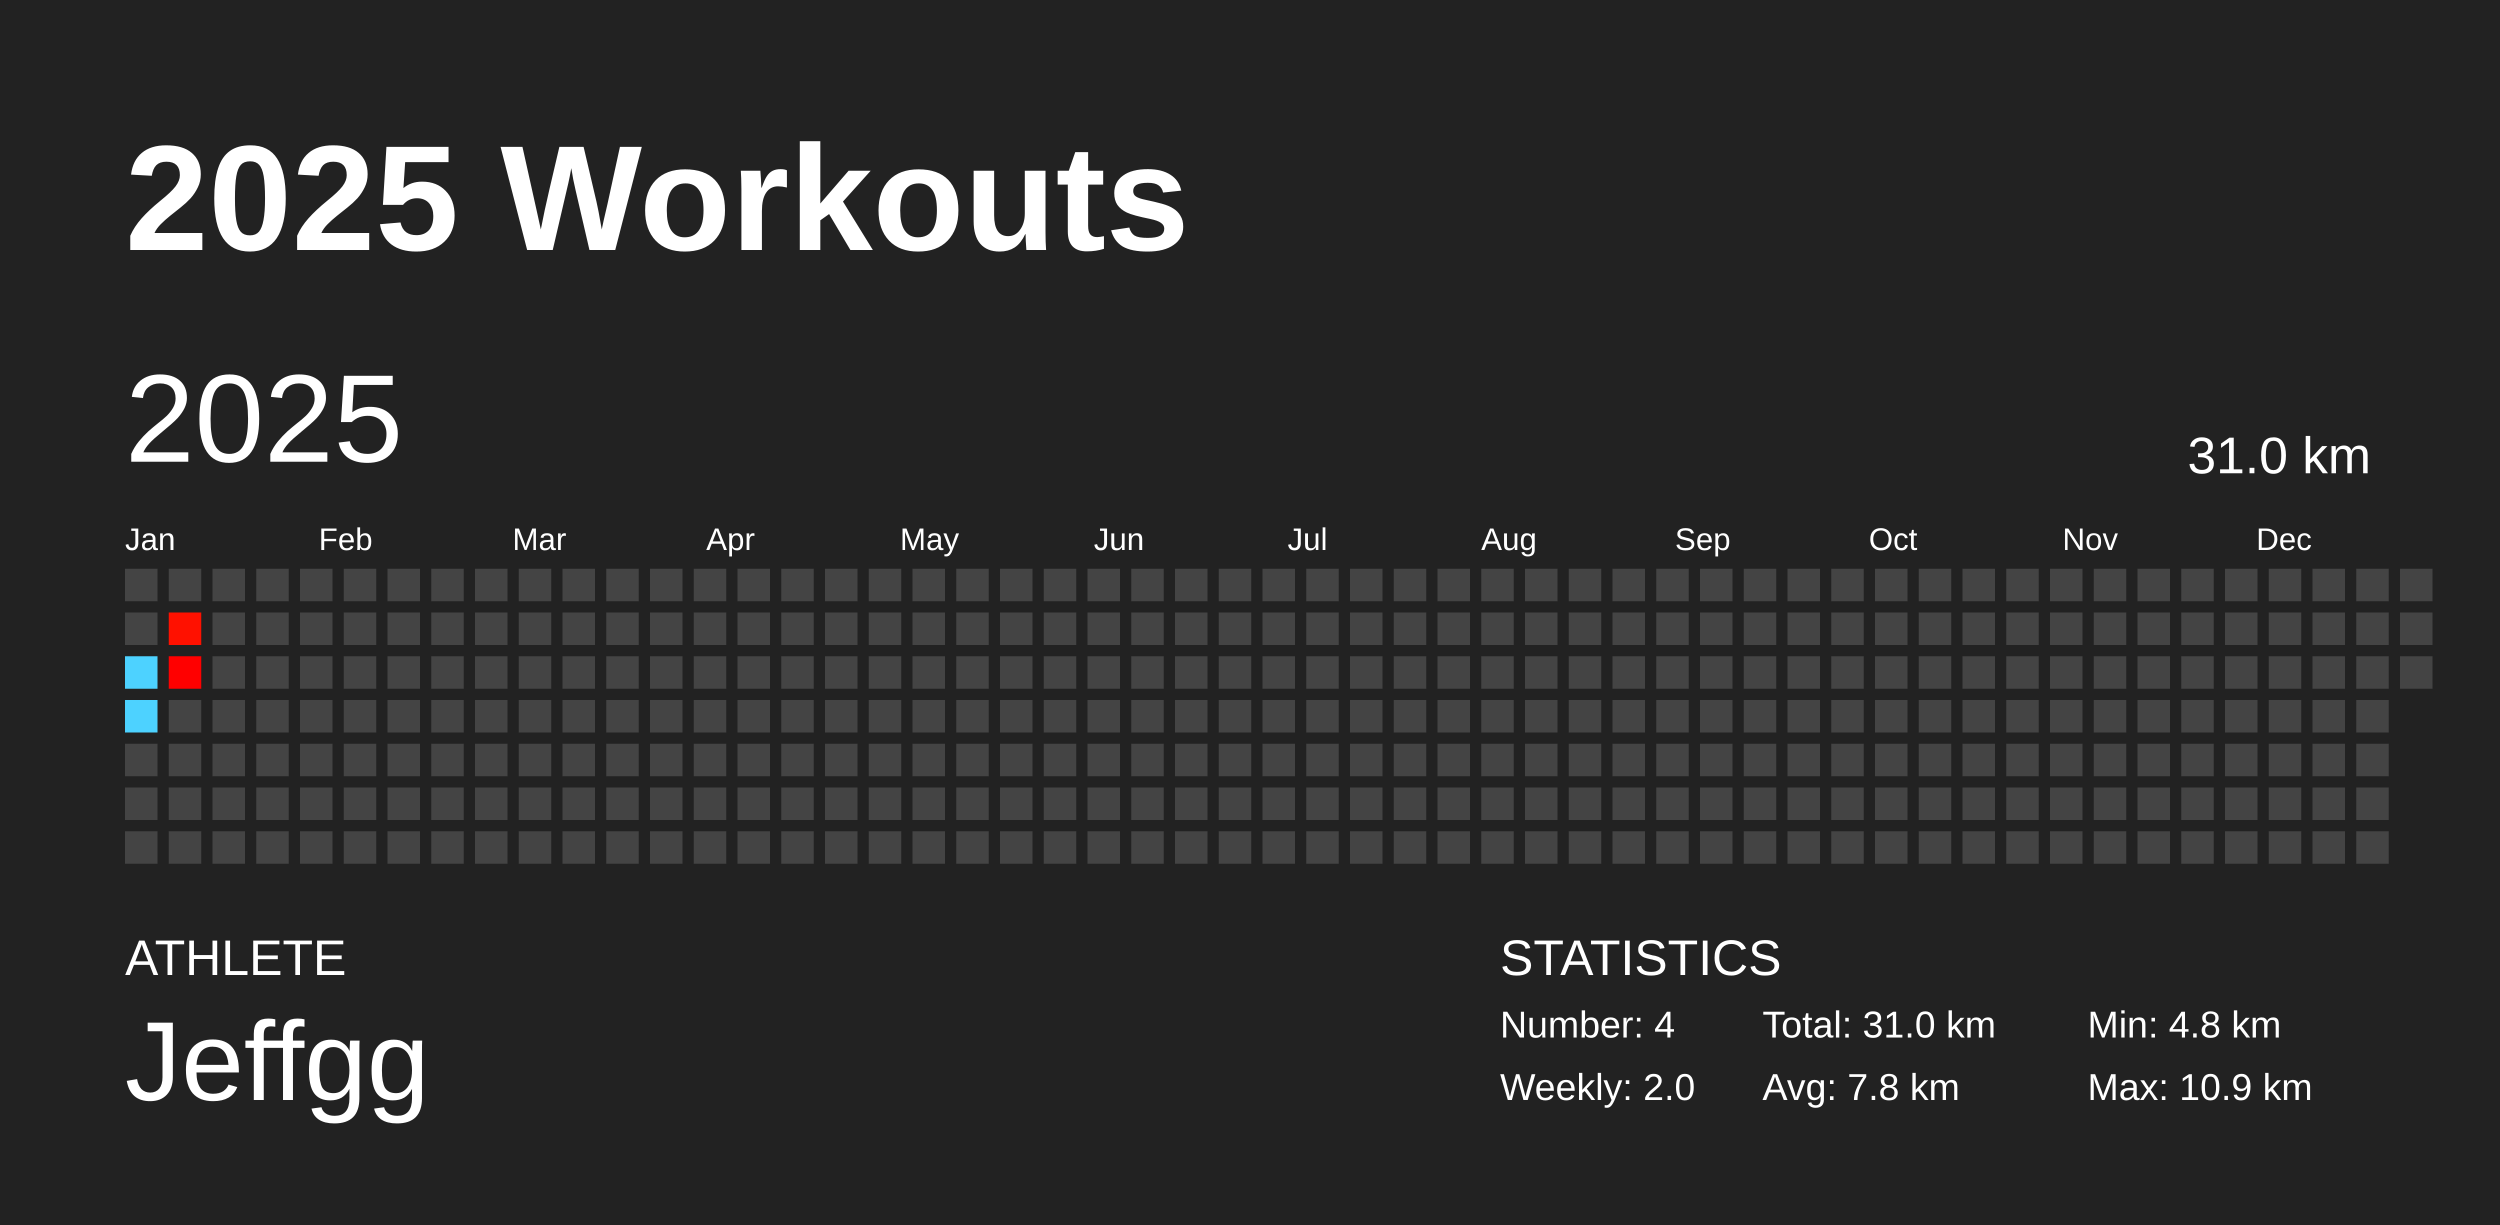
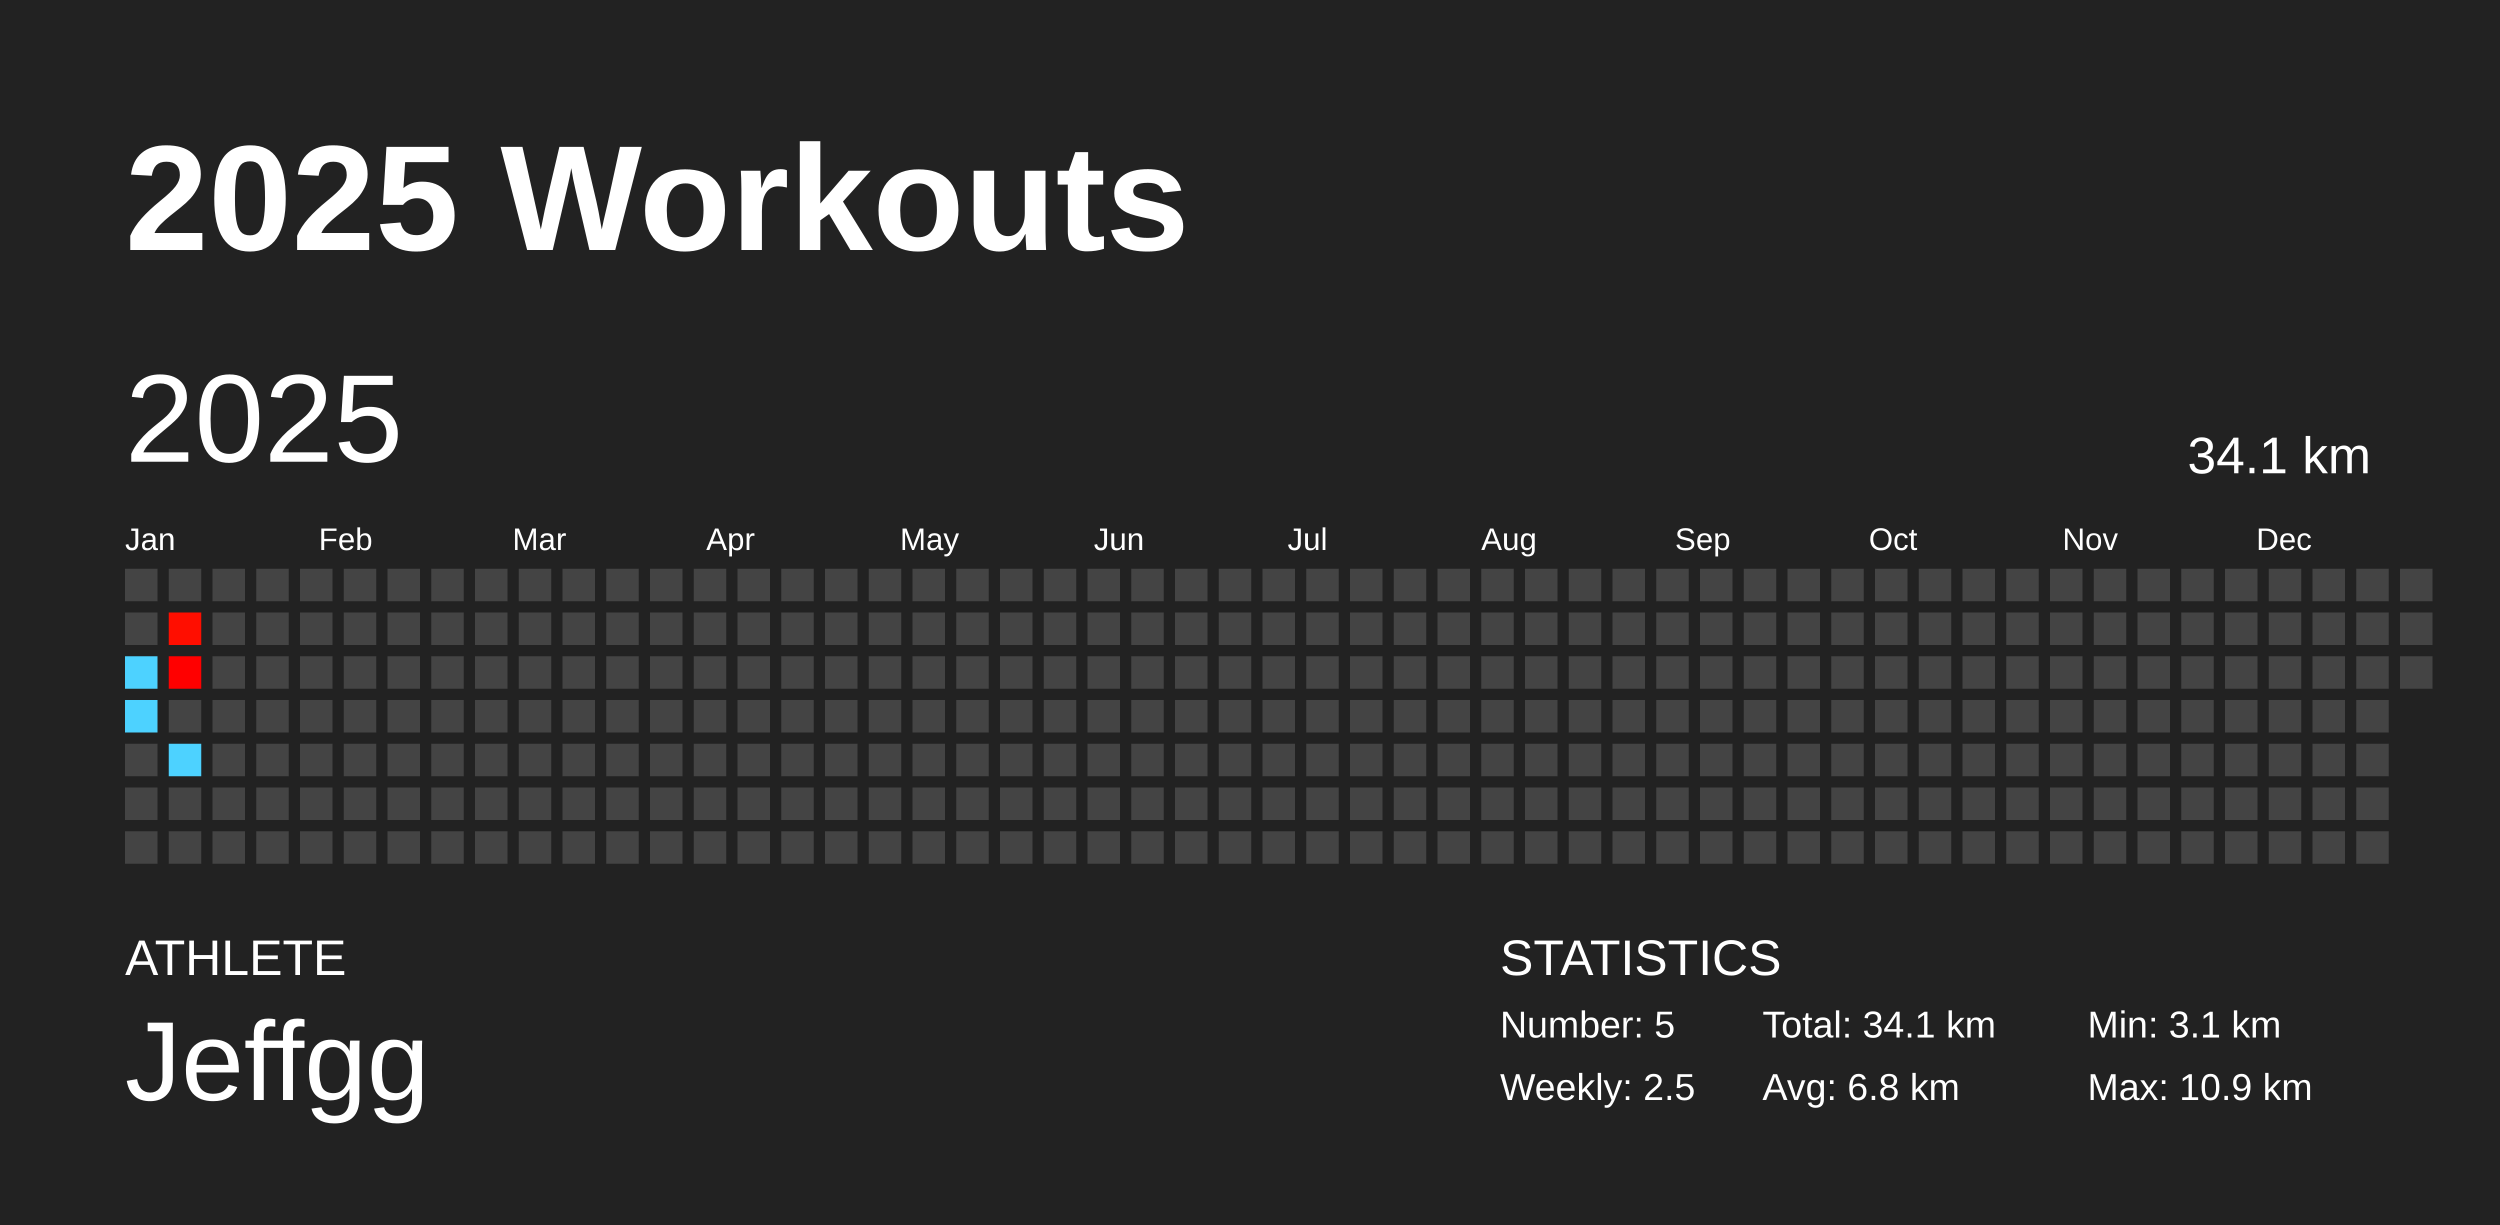
<svg xmlns="http://www.w3.org/2000/svg" baseProfile="full" height="98mm" version="1.1" viewBox="0,0,200,98" width="200mm">
  <defs />
  <rect fill="#222222" height="98" width="200" x="0" y="0" />
  <text fill="#FFFFFF" style="font-size:12px; font-family:Arial; font-weight:bold;" x="10" y="20">2025 Workouts</text>
  <text fill="#FFFFFF" style="font-size:4px; font-family:Arial" x="10" y="78">ATHLETE</text>
  <text fill="#FFFFFF" style="font-size:9px; font-family:Arial" x="10" y="88">Jeffgg</text>
  <text fill="#FFFFFF" style="font-size:4px; font-family:Arial" x="120" y="78">STATISTICS</text>
-   <text fill="#FFFFFF" style="font-size:3px; font-family:Arial" x="120" y="83">Number: 4</text>
-   <text fill="#FFFFFF" style="font-size:3px; font-family:Arial" x="120" y="88">Weekly: 2.0</text>
-   <text fill="#FFFFFF" style="font-size:3px; font-family:Arial" x="141" y="83">Total: 31.0 km</text>
-   <text fill="#FFFFFF" style="font-size:3px; font-family:Arial" x="141" y="88">Avg: 7.8 km</text>
-   <text fill="#FFFFFF" style="font-size:3px; font-family:Arial" x="167" y="83">Min: 4.8 km</text>
+   <text fill="#FFFFFF" style="font-size:3px; font-family:Arial" x="120" y="83">Number: 5</text>
+   <text fill="#FFFFFF" style="font-size:3px; font-family:Arial" x="120" y="88">Weekly: 2.5</text>
+   <text fill="#FFFFFF" style="font-size:3px; font-family:Arial" x="141" y="83">Total: 34.1 km</text>
+   <text fill="#FFFFFF" style="font-size:3px; font-family:Arial" x="141" y="88">Avg: 6.8 km</text>
+   <text fill="#FFFFFF" style="font-size:3px; font-family:Arial" x="167" y="83">Min: 3.1 km</text>
  <text fill="#FFFFFF" style="font-size:3px; font-family:Arial" x="167" y="88">Max: 10.9 km</text>
  <text dominant-baseline="hanging" fill="#FFFFFF" style="font-size:10.0px; font-family:Arial;" x="10" y="30">2025</text>
-   <text dominant-baseline="hanging" fill="#FFFFFF" style="font-size:4.125px; font-family:Arial;" x="175" y="35">31.0 km</text>
+   <text dominant-baseline="hanging" fill="#FFFFFF" style="font-size:4.125px; font-family:Arial;" x="175" y="35">34.1 km</text>
  <text fill="#FFFFFF" style="font-size:2.5px; font-family:Arial" x="10.0" y="44">Jan</text>
  <text fill="#FFFFFF" style="font-size:2.5px; font-family:Arial" x="25.5" y="44">Feb</text>
  <text fill="#FFFFFF" style="font-size:2.5px; font-family:Arial" x="41.0" y="44">Mar</text>
  <text fill="#FFFFFF" style="font-size:2.5px; font-family:Arial" x="56.5" y="44">Apr</text>
  <text fill="#FFFFFF" style="font-size:2.5px; font-family:Arial" x="72.0" y="44">May</text>
  <text fill="#FFFFFF" style="font-size:2.5px; font-family:Arial" x="87.5" y="44">Jun</text>
  <text fill="#FFFFFF" style="font-size:2.5px; font-family:Arial" x="103.0" y="44">Jul</text>
  <text fill="#FFFFFF" style="font-size:2.5px; font-family:Arial" x="118.5" y="44">Aug</text>
  <text fill="#FFFFFF" style="font-size:2.5px; font-family:Arial" x="134.0" y="44">Sep</text>
  <text fill="#FFFFFF" style="font-size:2.5px; font-family:Arial" x="149.5" y="44">Oct</text>
  <text fill="#FFFFFF" style="font-size:2.5px; font-family:Arial" x="165.0" y="44">Nov</text>
  <text fill="#FFFFFF" style="font-size:2.5px; font-family:Arial" x="180.5" y="44">Dec</text>
  <rect fill="#444444" height="2.6" width="2.6" x="10.0" y="45.5" />
  <rect fill="#444444" height="2.6" width="2.6" x="10.0" y="49.0" />
  <rect fill="#4dd2ff" height="2.6" width="2.6" x="10.0" y="52.5" />
  <rect fill="#4dd2ff" height="2.6" width="2.6" x="10.0" y="56.0" />
  <rect fill="#444444" height="2.6" width="2.6" x="10.0" y="59.5" />
  <rect fill="#444444" height="2.6" width="2.6" x="10.0" y="63.0" />
  <rect fill="#444444" height="2.6" width="2.6" x="10.0" y="66.5" />
  <rect fill="#444444" height="2.6" width="2.6" x="13.5" y="45.5" />
-   <rect fill="#ff1100" height="2.6" width="2.6" x="13.5" y="49.0" />
+   <rect fill="#ff0e00" height="2.6" width="2.6" x="13.5" y="49.0" />
  <rect fill="#ff0000" height="2.6" width="2.6" x="13.5" y="52.5" />
  <rect fill="#444444" height="2.6" width="2.6" x="13.5" y="56.0" />
-   <rect fill="#444444" height="2.6" width="2.6" x="13.5" y="59.5" />
+   <rect fill="#4dd2ff" height="2.6" width="2.6" x="13.5" y="59.5" />
  <rect fill="#444444" height="2.6" width="2.6" x="13.5" y="63.0" />
  <rect fill="#444444" height="2.6" width="2.6" x="13.5" y="66.5" />
  <rect fill="#444444" height="2.6" width="2.6" x="17.0" y="45.5" />
  <rect fill="#444444" height="2.6" width="2.6" x="17.0" y="49.0" />
  <rect fill="#444444" height="2.6" width="2.6" x="17.0" y="52.5" />
  <rect fill="#444444" height="2.6" width="2.6" x="17.0" y="56.0" />
  <rect fill="#444444" height="2.6" width="2.6" x="17.0" y="59.5" />
  <rect fill="#444444" height="2.6" width="2.6" x="17.0" y="63.0" />
  <rect fill="#444444" height="2.6" width="2.6" x="17.0" y="66.5" />
  <rect fill="#444444" height="2.6" width="2.6" x="20.5" y="45.5" />
  <rect fill="#444444" height="2.6" width="2.6" x="20.5" y="49.0" />
  <rect fill="#444444" height="2.6" width="2.6" x="20.5" y="52.5" />
  <rect fill="#444444" height="2.6" width="2.6" x="20.5" y="56.0" />
  <rect fill="#444444" height="2.6" width="2.6" x="20.5" y="59.5" />
  <rect fill="#444444" height="2.6" width="2.6" x="20.5" y="63.0" />
  <rect fill="#444444" height="2.6" width="2.6" x="20.5" y="66.5" />
  <rect fill="#444444" height="2.6" width="2.6" x="24.0" y="45.5" />
  <rect fill="#444444" height="2.6" width="2.6" x="24.0" y="49.0" />
  <rect fill="#444444" height="2.6" width="2.6" x="24.0" y="52.5" />
  <rect fill="#444444" height="2.6" width="2.6" x="24.0" y="56.0" />
  <rect fill="#444444" height="2.6" width="2.6" x="24.0" y="59.5" />
  <rect fill="#444444" height="2.6" width="2.6" x="24.0" y="63.0" />
  <rect fill="#444444" height="2.6" width="2.6" x="24.0" y="66.5" />
  <rect fill="#444444" height="2.6" width="2.6" x="27.5" y="45.5" />
  <rect fill="#444444" height="2.6" width="2.6" x="27.5" y="49.0" />
  <rect fill="#444444" height="2.6" width="2.6" x="27.5" y="52.5" />
  <rect fill="#444444" height="2.6" width="2.6" x="27.5" y="56.0" />
  <rect fill="#444444" height="2.6" width="2.6" x="27.5" y="59.5" />
  <rect fill="#444444" height="2.6" width="2.6" x="27.5" y="63.0" />
  <rect fill="#444444" height="2.6" width="2.6" x="27.5" y="66.5" />
  <rect fill="#444444" height="2.6" width="2.6" x="31.0" y="45.5" />
  <rect fill="#444444" height="2.6" width="2.6" x="31.0" y="49.0" />
  <rect fill="#444444" height="2.6" width="2.6" x="31.0" y="52.5" />
  <rect fill="#444444" height="2.6" width="2.6" x="31.0" y="56.0" />
  <rect fill="#444444" height="2.6" width="2.6" x="31.0" y="59.5" />
  <rect fill="#444444" height="2.6" width="2.6" x="31.0" y="63.0" />
  <rect fill="#444444" height="2.6" width="2.6" x="31.0" y="66.5" />
  <rect fill="#444444" height="2.6" width="2.6" x="34.5" y="45.5" />
  <rect fill="#444444" height="2.6" width="2.6" x="34.5" y="49.0" />
  <rect fill="#444444" height="2.6" width="2.6" x="34.5" y="52.5" />
  <rect fill="#444444" height="2.6" width="2.6" x="34.5" y="56.0" />
  <rect fill="#444444" height="2.6" width="2.6" x="34.5" y="59.5" />
  <rect fill="#444444" height="2.6" width="2.6" x="34.5" y="63.0" />
  <rect fill="#444444" height="2.6" width="2.6" x="34.5" y="66.5" />
  <rect fill="#444444" height="2.6" width="2.6" x="38.0" y="45.5" />
  <rect fill="#444444" height="2.6" width="2.6" x="38.0" y="49.0" />
  <rect fill="#444444" height="2.6" width="2.6" x="38.0" y="52.5" />
  <rect fill="#444444" height="2.6" width="2.6" x="38.0" y="56.0" />
  <rect fill="#444444" height="2.6" width="2.6" x="38.0" y="59.5" />
  <rect fill="#444444" height="2.6" width="2.6" x="38.0" y="63.0" />
  <rect fill="#444444" height="2.6" width="2.6" x="38.0" y="66.5" />
  <rect fill="#444444" height="2.6" width="2.6" x="41.5" y="45.5" />
  <rect fill="#444444" height="2.6" width="2.6" x="41.5" y="49.0" />
  <rect fill="#444444" height="2.6" width="2.6" x="41.5" y="52.5" />
  <rect fill="#444444" height="2.6" width="2.6" x="41.5" y="56.0" />
  <rect fill="#444444" height="2.6" width="2.6" x="41.5" y="59.5" />
  <rect fill="#444444" height="2.6" width="2.6" x="41.5" y="63.0" />
  <rect fill="#444444" height="2.6" width="2.6" x="41.5" y="66.5" />
  <rect fill="#444444" height="2.6" width="2.6" x="45.0" y="45.5" />
  <rect fill="#444444" height="2.6" width="2.6" x="45.0" y="49.0" />
  <rect fill="#444444" height="2.6" width="2.6" x="45.0" y="52.5" />
  <rect fill="#444444" height="2.6" width="2.6" x="45.0" y="56.0" />
  <rect fill="#444444" height="2.6" width="2.6" x="45.0" y="59.5" />
  <rect fill="#444444" height="2.6" width="2.6" x="45.0" y="63.0" />
  <rect fill="#444444" height="2.6" width="2.6" x="45.0" y="66.5" />
  <rect fill="#444444" height="2.6" width="2.6" x="48.5" y="45.5" />
  <rect fill="#444444" height="2.6" width="2.6" x="48.5" y="49.0" />
  <rect fill="#444444" height="2.6" width="2.6" x="48.5" y="52.5" />
  <rect fill="#444444" height="2.6" width="2.6" x="48.5" y="56.0" />
  <rect fill="#444444" height="2.6" width="2.6" x="48.5" y="59.5" />
  <rect fill="#444444" height="2.6" width="2.6" x="48.5" y="63.0" />
  <rect fill="#444444" height="2.6" width="2.6" x="48.5" y="66.5" />
  <rect fill="#444444" height="2.6" width="2.6" x="52.0" y="45.5" />
  <rect fill="#444444" height="2.6" width="2.6" x="52.0" y="49.0" />
  <rect fill="#444444" height="2.6" width="2.6" x="52.0" y="52.5" />
  <rect fill="#444444" height="2.6" width="2.6" x="52.0" y="56.0" />
  <rect fill="#444444" height="2.6" width="2.6" x="52.0" y="59.5" />
  <rect fill="#444444" height="2.6" width="2.6" x="52.0" y="63.0" />
  <rect fill="#444444" height="2.6" width="2.6" x="52.0" y="66.5" />
  <rect fill="#444444" height="2.6" width="2.6" x="55.5" y="45.5" />
  <rect fill="#444444" height="2.6" width="2.6" x="55.5" y="49.0" />
  <rect fill="#444444" height="2.6" width="2.6" x="55.5" y="52.5" />
  <rect fill="#444444" height="2.6" width="2.6" x="55.5" y="56.0" />
  <rect fill="#444444" height="2.6" width="2.6" x="55.5" y="59.5" />
  <rect fill="#444444" height="2.6" width="2.6" x="55.5" y="63.0" />
  <rect fill="#444444" height="2.6" width="2.6" x="55.5" y="66.5" />
  <rect fill="#444444" height="2.6" width="2.6" x="59.0" y="45.5" />
  <rect fill="#444444" height="2.6" width="2.6" x="59.0" y="49.0" />
  <rect fill="#444444" height="2.6" width="2.6" x="59.0" y="52.5" />
  <rect fill="#444444" height="2.6" width="2.6" x="59.0" y="56.0" />
  <rect fill="#444444" height="2.6" width="2.6" x="59.0" y="59.5" />
  <rect fill="#444444" height="2.6" width="2.6" x="59.0" y="63.0" />
  <rect fill="#444444" height="2.6" width="2.6" x="59.0" y="66.5" />
  <rect fill="#444444" height="2.6" width="2.6" x="62.5" y="45.5" />
  <rect fill="#444444" height="2.6" width="2.6" x="62.5" y="49.0" />
  <rect fill="#444444" height="2.6" width="2.6" x="62.5" y="52.5" />
  <rect fill="#444444" height="2.6" width="2.6" x="62.5" y="56.0" />
  <rect fill="#444444" height="2.6" width="2.6" x="62.5" y="59.5" />
  <rect fill="#444444" height="2.6" width="2.6" x="62.5" y="63.0" />
  <rect fill="#444444" height="2.6" width="2.6" x="62.5" y="66.5" />
  <rect fill="#444444" height="2.6" width="2.6" x="66.0" y="45.5" />
  <rect fill="#444444" height="2.6" width="2.6" x="66.0" y="49.0" />
  <rect fill="#444444" height="2.6" width="2.6" x="66.0" y="52.5" />
  <rect fill="#444444" height="2.6" width="2.6" x="66.0" y="56.0" />
  <rect fill="#444444" height="2.6" width="2.6" x="66.0" y="59.5" />
  <rect fill="#444444" height="2.6" width="2.6" x="66.0" y="63.0" />
  <rect fill="#444444" height="2.6" width="2.6" x="66.0" y="66.5" />
  <rect fill="#444444" height="2.6" width="2.6" x="69.5" y="45.5" />
  <rect fill="#444444" height="2.6" width="2.6" x="69.5" y="49.0" />
  <rect fill="#444444" height="2.6" width="2.6" x="69.5" y="52.5" />
  <rect fill="#444444" height="2.6" width="2.6" x="69.5" y="56.0" />
  <rect fill="#444444" height="2.6" width="2.6" x="69.5" y="59.5" />
  <rect fill="#444444" height="2.6" width="2.6" x="69.5" y="63.0" />
  <rect fill="#444444" height="2.6" width="2.6" x="69.5" y="66.5" />
  <rect fill="#444444" height="2.6" width="2.6" x="73.0" y="45.5" />
  <rect fill="#444444" height="2.6" width="2.6" x="73.0" y="49.0" />
  <rect fill="#444444" height="2.6" width="2.6" x="73.0" y="52.5" />
  <rect fill="#444444" height="2.6" width="2.6" x="73.0" y="56.0" />
  <rect fill="#444444" height="2.6" width="2.6" x="73.0" y="59.5" />
  <rect fill="#444444" height="2.6" width="2.6" x="73.0" y="63.0" />
  <rect fill="#444444" height="2.6" width="2.6" x="73.0" y="66.5" />
  <rect fill="#444444" height="2.6" width="2.6" x="76.5" y="45.5" />
  <rect fill="#444444" height="2.6" width="2.6" x="76.5" y="49.0" />
  <rect fill="#444444" height="2.6" width="2.6" x="76.5" y="52.5" />
  <rect fill="#444444" height="2.6" width="2.6" x="76.5" y="56.0" />
  <rect fill="#444444" height="2.6" width="2.6" x="76.5" y="59.5" />
  <rect fill="#444444" height="2.6" width="2.6" x="76.5" y="63.0" />
  <rect fill="#444444" height="2.6" width="2.6" x="76.5" y="66.5" />
  <rect fill="#444444" height="2.6" width="2.6" x="80.0" y="45.5" />
  <rect fill="#444444" height="2.6" width="2.6" x="80.0" y="49.0" />
  <rect fill="#444444" height="2.6" width="2.6" x="80.0" y="52.5" />
  <rect fill="#444444" height="2.6" width="2.6" x="80.0" y="56.0" />
  <rect fill="#444444" height="2.6" width="2.6" x="80.0" y="59.5" />
  <rect fill="#444444" height="2.6" width="2.6" x="80.0" y="63.0" />
  <rect fill="#444444" height="2.6" width="2.6" x="80.0" y="66.5" />
  <rect fill="#444444" height="2.6" width="2.6" x="83.5" y="45.5" />
  <rect fill="#444444" height="2.6" width="2.6" x="83.5" y="49.0" />
  <rect fill="#444444" height="2.6" width="2.6" x="83.5" y="52.5" />
  <rect fill="#444444" height="2.6" width="2.6" x="83.5" y="56.0" />
  <rect fill="#444444" height="2.6" width="2.6" x="83.5" y="59.5" />
  <rect fill="#444444" height="2.6" width="2.6" x="83.5" y="63.0" />
  <rect fill="#444444" height="2.6" width="2.6" x="83.5" y="66.5" />
  <rect fill="#444444" height="2.6" width="2.6" x="87.0" y="45.5" />
  <rect fill="#444444" height="2.6" width="2.6" x="87.0" y="49.0" />
  <rect fill="#444444" height="2.6" width="2.6" x="87.0" y="52.5" />
  <rect fill="#444444" height="2.6" width="2.6" x="87.0" y="56.0" />
  <rect fill="#444444" height="2.6" width="2.6" x="87.0" y="59.5" />
  <rect fill="#444444" height="2.6" width="2.6" x="87.0" y="63.0" />
  <rect fill="#444444" height="2.6" width="2.6" x="87.0" y="66.5" />
  <rect fill="#444444" height="2.6" width="2.6" x="90.5" y="45.5" />
  <rect fill="#444444" height="2.6" width="2.6" x="90.5" y="49.0" />
  <rect fill="#444444" height="2.6" width="2.6" x="90.5" y="52.5" />
  <rect fill="#444444" height="2.6" width="2.6" x="90.5" y="56.0" />
  <rect fill="#444444" height="2.6" width="2.6" x="90.5" y="59.5" />
  <rect fill="#444444" height="2.6" width="2.6" x="90.5" y="63.0" />
  <rect fill="#444444" height="2.6" width="2.6" x="90.5" y="66.5" />
  <rect fill="#444444" height="2.6" width="2.6" x="94.0" y="45.5" />
  <rect fill="#444444" height="2.6" width="2.6" x="94.0" y="49.0" />
  <rect fill="#444444" height="2.6" width="2.6" x="94.0" y="52.5" />
  <rect fill="#444444" height="2.6" width="2.6" x="94.0" y="56.0" />
  <rect fill="#444444" height="2.6" width="2.6" x="94.0" y="59.5" />
  <rect fill="#444444" height="2.6" width="2.6" x="94.0" y="63.0" />
  <rect fill="#444444" height="2.6" width="2.6" x="94.0" y="66.5" />
  <rect fill="#444444" height="2.6" width="2.6" x="97.5" y="45.5" />
  <rect fill="#444444" height="2.6" width="2.6" x="97.5" y="49.0" />
  <rect fill="#444444" height="2.6" width="2.6" x="97.5" y="52.5" />
  <rect fill="#444444" height="2.6" width="2.6" x="97.5" y="56.0" />
  <rect fill="#444444" height="2.6" width="2.6" x="97.5" y="59.5" />
  <rect fill="#444444" height="2.6" width="2.6" x="97.5" y="63.0" />
  <rect fill="#444444" height="2.6" width="2.6" x="97.5" y="66.5" />
  <rect fill="#444444" height="2.6" width="2.6" x="101.0" y="45.5" />
  <rect fill="#444444" height="2.6" width="2.6" x="101.0" y="49.0" />
  <rect fill="#444444" height="2.6" width="2.6" x="101.0" y="52.5" />
  <rect fill="#444444" height="2.6" width="2.6" x="101.0" y="56.0" />
  <rect fill="#444444" height="2.6" width="2.6" x="101.0" y="59.5" />
  <rect fill="#444444" height="2.6" width="2.6" x="101.0" y="63.0" />
  <rect fill="#444444" height="2.6" width="2.6" x="101.0" y="66.5" />
  <rect fill="#444444" height="2.6" width="2.6" x="104.5" y="45.5" />
  <rect fill="#444444" height="2.6" width="2.6" x="104.5" y="49.0" />
  <rect fill="#444444" height="2.6" width="2.6" x="104.5" y="52.5" />
  <rect fill="#444444" height="2.6" width="2.6" x="104.5" y="56.0" />
  <rect fill="#444444" height="2.6" width="2.6" x="104.5" y="59.5" />
  <rect fill="#444444" height="2.6" width="2.6" x="104.5" y="63.0" />
  <rect fill="#444444" height="2.6" width="2.6" x="104.5" y="66.5" />
  <rect fill="#444444" height="2.6" width="2.6" x="108.0" y="45.5" />
  <rect fill="#444444" height="2.6" width="2.6" x="108.0" y="49.0" />
  <rect fill="#444444" height="2.6" width="2.6" x="108.0" y="52.5" />
  <rect fill="#444444" height="2.6" width="2.6" x="108.0" y="56.0" />
  <rect fill="#444444" height="2.6" width="2.6" x="108.0" y="59.5" />
  <rect fill="#444444" height="2.6" width="2.6" x="108.0" y="63.0" />
  <rect fill="#444444" height="2.6" width="2.6" x="108.0" y="66.5" />
  <rect fill="#444444" height="2.6" width="2.6" x="111.5" y="45.5" />
  <rect fill="#444444" height="2.6" width="2.6" x="111.5" y="49.0" />
  <rect fill="#444444" height="2.6" width="2.6" x="111.5" y="52.5" />
  <rect fill="#444444" height="2.6" width="2.6" x="111.5" y="56.0" />
  <rect fill="#444444" height="2.6" width="2.6" x="111.5" y="59.5" />
  <rect fill="#444444" height="2.6" width="2.6" x="111.5" y="63.0" />
  <rect fill="#444444" height="2.6" width="2.6" x="111.5" y="66.5" />
  <rect fill="#444444" height="2.6" width="2.6" x="115.0" y="45.5" />
  <rect fill="#444444" height="2.6" width="2.6" x="115.0" y="49.0" />
  <rect fill="#444444" height="2.6" width="2.6" x="115.0" y="52.5" />
  <rect fill="#444444" height="2.6" width="2.6" x="115.0" y="56.0" />
  <rect fill="#444444" height="2.6" width="2.6" x="115.0" y="59.5" />
  <rect fill="#444444" height="2.6" width="2.6" x="115.0" y="63.0" />
  <rect fill="#444444" height="2.6" width="2.6" x="115.0" y="66.5" />
  <rect fill="#444444" height="2.6" width="2.6" x="118.5" y="45.5" />
  <rect fill="#444444" height="2.6" width="2.6" x="118.5" y="49.0" />
  <rect fill="#444444" height="2.6" width="2.6" x="118.5" y="52.5" />
  <rect fill="#444444" height="2.6" width="2.6" x="118.5" y="56.0" />
  <rect fill="#444444" height="2.6" width="2.6" x="118.5" y="59.5" />
  <rect fill="#444444" height="2.6" width="2.6" x="118.5" y="63.0" />
  <rect fill="#444444" height="2.6" width="2.6" x="118.5" y="66.5" />
  <rect fill="#444444" height="2.6" width="2.6" x="122.0" y="45.5" />
  <rect fill="#444444" height="2.6" width="2.6" x="122.0" y="49.0" />
  <rect fill="#444444" height="2.6" width="2.6" x="122.0" y="52.5" />
  <rect fill="#444444" height="2.6" width="2.6" x="122.0" y="56.0" />
  <rect fill="#444444" height="2.6" width="2.6" x="122.0" y="59.5" />
  <rect fill="#444444" height="2.6" width="2.6" x="122.0" y="63.0" />
  <rect fill="#444444" height="2.6" width="2.6" x="122.0" y="66.5" />
  <rect fill="#444444" height="2.6" width="2.6" x="125.5" y="45.5" />
  <rect fill="#444444" height="2.6" width="2.6" x="125.5" y="49.0" />
  <rect fill="#444444" height="2.6" width="2.6" x="125.5" y="52.5" />
  <rect fill="#444444" height="2.6" width="2.6" x="125.5" y="56.0" />
  <rect fill="#444444" height="2.6" width="2.6" x="125.5" y="59.5" />
  <rect fill="#444444" height="2.6" width="2.6" x="125.5" y="63.0" />
  <rect fill="#444444" height="2.6" width="2.6" x="125.5" y="66.5" />
  <rect fill="#444444" height="2.6" width="2.6" x="129.0" y="45.5" />
  <rect fill="#444444" height="2.6" width="2.6" x="129.0" y="49.0" />
  <rect fill="#444444" height="2.6" width="2.6" x="129.0" y="52.5" />
  <rect fill="#444444" height="2.6" width="2.6" x="129.0" y="56.0" />
  <rect fill="#444444" height="2.6" width="2.6" x="129.0" y="59.5" />
  <rect fill="#444444" height="2.6" width="2.6" x="129.0" y="63.0" />
  <rect fill="#444444" height="2.6" width="2.6" x="129.0" y="66.5" />
  <rect fill="#444444" height="2.6" width="2.6" x="132.5" y="45.5" />
  <rect fill="#444444" height="2.6" width="2.6" x="132.5" y="49.0" />
  <rect fill="#444444" height="2.6" width="2.6" x="132.5" y="52.5" />
  <rect fill="#444444" height="2.6" width="2.6" x="132.5" y="56.0" />
  <rect fill="#444444" height="2.6" width="2.6" x="132.5" y="59.5" />
  <rect fill="#444444" height="2.6" width="2.6" x="132.5" y="63.0" />
  <rect fill="#444444" height="2.6" width="2.6" x="132.5" y="66.5" />
  <rect fill="#444444" height="2.6" width="2.6" x="136.0" y="45.5" />
  <rect fill="#444444" height="2.6" width="2.6" x="136.0" y="49.0" />
  <rect fill="#444444" height="2.6" width="2.6" x="136.0" y="52.5" />
  <rect fill="#444444" height="2.6" width="2.6" x="136.0" y="56.0" />
  <rect fill="#444444" height="2.6" width="2.6" x="136.0" y="59.5" />
  <rect fill="#444444" height="2.6" width="2.6" x="136.0" y="63.0" />
  <rect fill="#444444" height="2.6" width="2.6" x="136.0" y="66.5" />
  <rect fill="#444444" height="2.6" width="2.6" x="139.5" y="45.5" />
  <rect fill="#444444" height="2.6" width="2.6" x="139.5" y="49.0" />
  <rect fill="#444444" height="2.6" width="2.6" x="139.5" y="52.5" />
  <rect fill="#444444" height="2.6" width="2.6" x="139.5" y="56.0" />
  <rect fill="#444444" height="2.6" width="2.6" x="139.5" y="59.5" />
  <rect fill="#444444" height="2.6" width="2.6" x="139.5" y="63.0" />
  <rect fill="#444444" height="2.6" width="2.6" x="139.5" y="66.5" />
  <rect fill="#444444" height="2.6" width="2.6" x="143.0" y="45.5" />
  <rect fill="#444444" height="2.6" width="2.6" x="143.0" y="49.0" />
  <rect fill="#444444" height="2.6" width="2.6" x="143.0" y="52.5" />
  <rect fill="#444444" height="2.6" width="2.6" x="143.0" y="56.0" />
  <rect fill="#444444" height="2.6" width="2.6" x="143.0" y="59.5" />
  <rect fill="#444444" height="2.6" width="2.6" x="143.0" y="63.0" />
  <rect fill="#444444" height="2.6" width="2.6" x="143.0" y="66.5" />
  <rect fill="#444444" height="2.6" width="2.6" x="146.5" y="45.5" />
  <rect fill="#444444" height="2.6" width="2.6" x="146.5" y="49.0" />
  <rect fill="#444444" height="2.6" width="2.6" x="146.5" y="52.5" />
  <rect fill="#444444" height="2.6" width="2.6" x="146.5" y="56.0" />
  <rect fill="#444444" height="2.6" width="2.6" x="146.5" y="59.5" />
  <rect fill="#444444" height="2.6" width="2.6" x="146.5" y="63.0" />
  <rect fill="#444444" height="2.6" width="2.6" x="146.5" y="66.5" />
  <rect fill="#444444" height="2.6" width="2.6" x="150.0" y="45.5" />
  <rect fill="#444444" height="2.6" width="2.6" x="150.0" y="49.0" />
  <rect fill="#444444" height="2.6" width="2.6" x="150.0" y="52.5" />
  <rect fill="#444444" height="2.6" width="2.6" x="150.0" y="56.0" />
  <rect fill="#444444" height="2.6" width="2.6" x="150.0" y="59.5" />
  <rect fill="#444444" height="2.6" width="2.6" x="150.0" y="63.0" />
  <rect fill="#444444" height="2.6" width="2.6" x="150.0" y="66.5" />
  <rect fill="#444444" height="2.6" width="2.6" x="153.5" y="45.5" />
  <rect fill="#444444" height="2.6" width="2.6" x="153.5" y="49.0" />
  <rect fill="#444444" height="2.6" width="2.6" x="153.5" y="52.5" />
  <rect fill="#444444" height="2.6" width="2.6" x="153.5" y="56.0" />
  <rect fill="#444444" height="2.6" width="2.6" x="153.5" y="59.5" />
  <rect fill="#444444" height="2.6" width="2.6" x="153.5" y="63.0" />
  <rect fill="#444444" height="2.6" width="2.6" x="153.5" y="66.5" />
  <rect fill="#444444" height="2.6" width="2.6" x="157.0" y="45.5" />
  <rect fill="#444444" height="2.6" width="2.6" x="157.0" y="49.0" />
  <rect fill="#444444" height="2.6" width="2.6" x="157.0" y="52.5" />
  <rect fill="#444444" height="2.6" width="2.6" x="157.0" y="56.0" />
  <rect fill="#444444" height="2.6" width="2.6" x="157.0" y="59.5" />
  <rect fill="#444444" height="2.6" width="2.6" x="157.0" y="63.0" />
  <rect fill="#444444" height="2.6" width="2.6" x="157.0" y="66.5" />
  <rect fill="#444444" height="2.6" width="2.6" x="160.5" y="45.5" />
  <rect fill="#444444" height="2.6" width="2.6" x="160.5" y="49.0" />
  <rect fill="#444444" height="2.6" width="2.6" x="160.5" y="52.5" />
  <rect fill="#444444" height="2.6" width="2.6" x="160.5" y="56.0" />
  <rect fill="#444444" height="2.6" width="2.6" x="160.5" y="59.5" />
  <rect fill="#444444" height="2.6" width="2.6" x="160.5" y="63.0" />
  <rect fill="#444444" height="2.6" width="2.6" x="160.5" y="66.5" />
  <rect fill="#444444" height="2.6" width="2.6" x="164.0" y="45.5" />
  <rect fill="#444444" height="2.6" width="2.6" x="164.0" y="49.0" />
  <rect fill="#444444" height="2.6" width="2.6" x="164.0" y="52.5" />
  <rect fill="#444444" height="2.6" width="2.6" x="164.0" y="56.0" />
  <rect fill="#444444" height="2.6" width="2.6" x="164.0" y="59.5" />
  <rect fill="#444444" height="2.6" width="2.6" x="164.0" y="63.0" />
  <rect fill="#444444" height="2.6" width="2.6" x="164.0" y="66.5" />
  <rect fill="#444444" height="2.6" width="2.6" x="167.5" y="45.5" />
  <rect fill="#444444" height="2.6" width="2.6" x="167.5" y="49.0" />
  <rect fill="#444444" height="2.6" width="2.6" x="167.5" y="52.5" />
  <rect fill="#444444" height="2.6" width="2.6" x="167.5" y="56.0" />
  <rect fill="#444444" height="2.6" width="2.6" x="167.5" y="59.5" />
  <rect fill="#444444" height="2.6" width="2.6" x="167.5" y="63.0" />
  <rect fill="#444444" height="2.6" width="2.6" x="167.5" y="66.5" />
  <rect fill="#444444" height="2.6" width="2.6" x="171.0" y="45.5" />
  <rect fill="#444444" height="2.6" width="2.6" x="171.0" y="49.0" />
  <rect fill="#444444" height="2.6" width="2.6" x="171.0" y="52.5" />
  <rect fill="#444444" height="2.6" width="2.6" x="171.0" y="56.0" />
  <rect fill="#444444" height="2.6" width="2.6" x="171.0" y="59.5" />
  <rect fill="#444444" height="2.6" width="2.6" x="171.0" y="63.0" />
  <rect fill="#444444" height="2.6" width="2.6" x="171.0" y="66.5" />
  <rect fill="#444444" height="2.6" width="2.6" x="174.5" y="45.5" />
  <rect fill="#444444" height="2.6" width="2.6" x="174.5" y="49.0" />
  <rect fill="#444444" height="2.6" width="2.6" x="174.5" y="52.5" />
  <rect fill="#444444" height="2.6" width="2.6" x="174.5" y="56.0" />
  <rect fill="#444444" height="2.6" width="2.6" x="174.5" y="59.5" />
  <rect fill="#444444" height="2.6" width="2.6" x="174.5" y="63.0" />
  <rect fill="#444444" height="2.6" width="2.6" x="174.5" y="66.5" />
  <rect fill="#444444" height="2.6" width="2.6" x="178.0" y="45.5" />
  <rect fill="#444444" height="2.6" width="2.6" x="178.0" y="49.0" />
  <rect fill="#444444" height="2.6" width="2.6" x="178.0" y="52.5" />
  <rect fill="#444444" height="2.6" width="2.6" x="178.0" y="56.0" />
  <rect fill="#444444" height="2.6" width="2.6" x="178.0" y="59.5" />
  <rect fill="#444444" height="2.6" width="2.6" x="178.0" y="63.0" />
  <rect fill="#444444" height="2.6" width="2.6" x="178.0" y="66.5" />
  <rect fill="#444444" height="2.6" width="2.6" x="181.5" y="45.5" />
  <rect fill="#444444" height="2.6" width="2.6" x="181.5" y="49.0" />
  <rect fill="#444444" height="2.6" width="2.6" x="181.5" y="52.5" />
  <rect fill="#444444" height="2.6" width="2.6" x="181.5" y="56.0" />
  <rect fill="#444444" height="2.6" width="2.6" x="181.5" y="59.5" />
  <rect fill="#444444" height="2.6" width="2.6" x="181.5" y="63.0" />
  <rect fill="#444444" height="2.6" width="2.6" x="181.5" y="66.5" />
  <rect fill="#444444" height="2.6" width="2.6" x="185.0" y="45.5" />
  <rect fill="#444444" height="2.6" width="2.6" x="185.0" y="49.0" />
  <rect fill="#444444" height="2.6" width="2.6" x="185.0" y="52.5" />
  <rect fill="#444444" height="2.6" width="2.6" x="185.0" y="56.0" />
  <rect fill="#444444" height="2.6" width="2.6" x="185.0" y="59.5" />
  <rect fill="#444444" height="2.6" width="2.6" x="185.0" y="63.0" />
  <rect fill="#444444" height="2.6" width="2.6" x="185.0" y="66.5" />
  <rect fill="#444444" height="2.6" width="2.6" x="188.5" y="45.5" />
  <rect fill="#444444" height="2.6" width="2.6" x="188.5" y="49.0" />
  <rect fill="#444444" height="2.6" width="2.6" x="188.5" y="52.5" />
  <rect fill="#444444" height="2.6" width="2.6" x="188.5" y="56.0" />
  <rect fill="#444444" height="2.6" width="2.6" x="188.5" y="59.5" />
  <rect fill="#444444" height="2.6" width="2.6" x="188.5" y="63.0" />
  <rect fill="#444444" height="2.6" width="2.6" x="188.5" y="66.5" />
  <rect fill="#444444" height="2.6" width="2.6" x="192.0" y="45.5" />
  <rect fill="#444444" height="2.6" width="2.6" x="192.0" y="49.0" />
  <rect fill="#444444" height="2.6" width="2.6" x="192.0" y="52.5" />
</svg>
